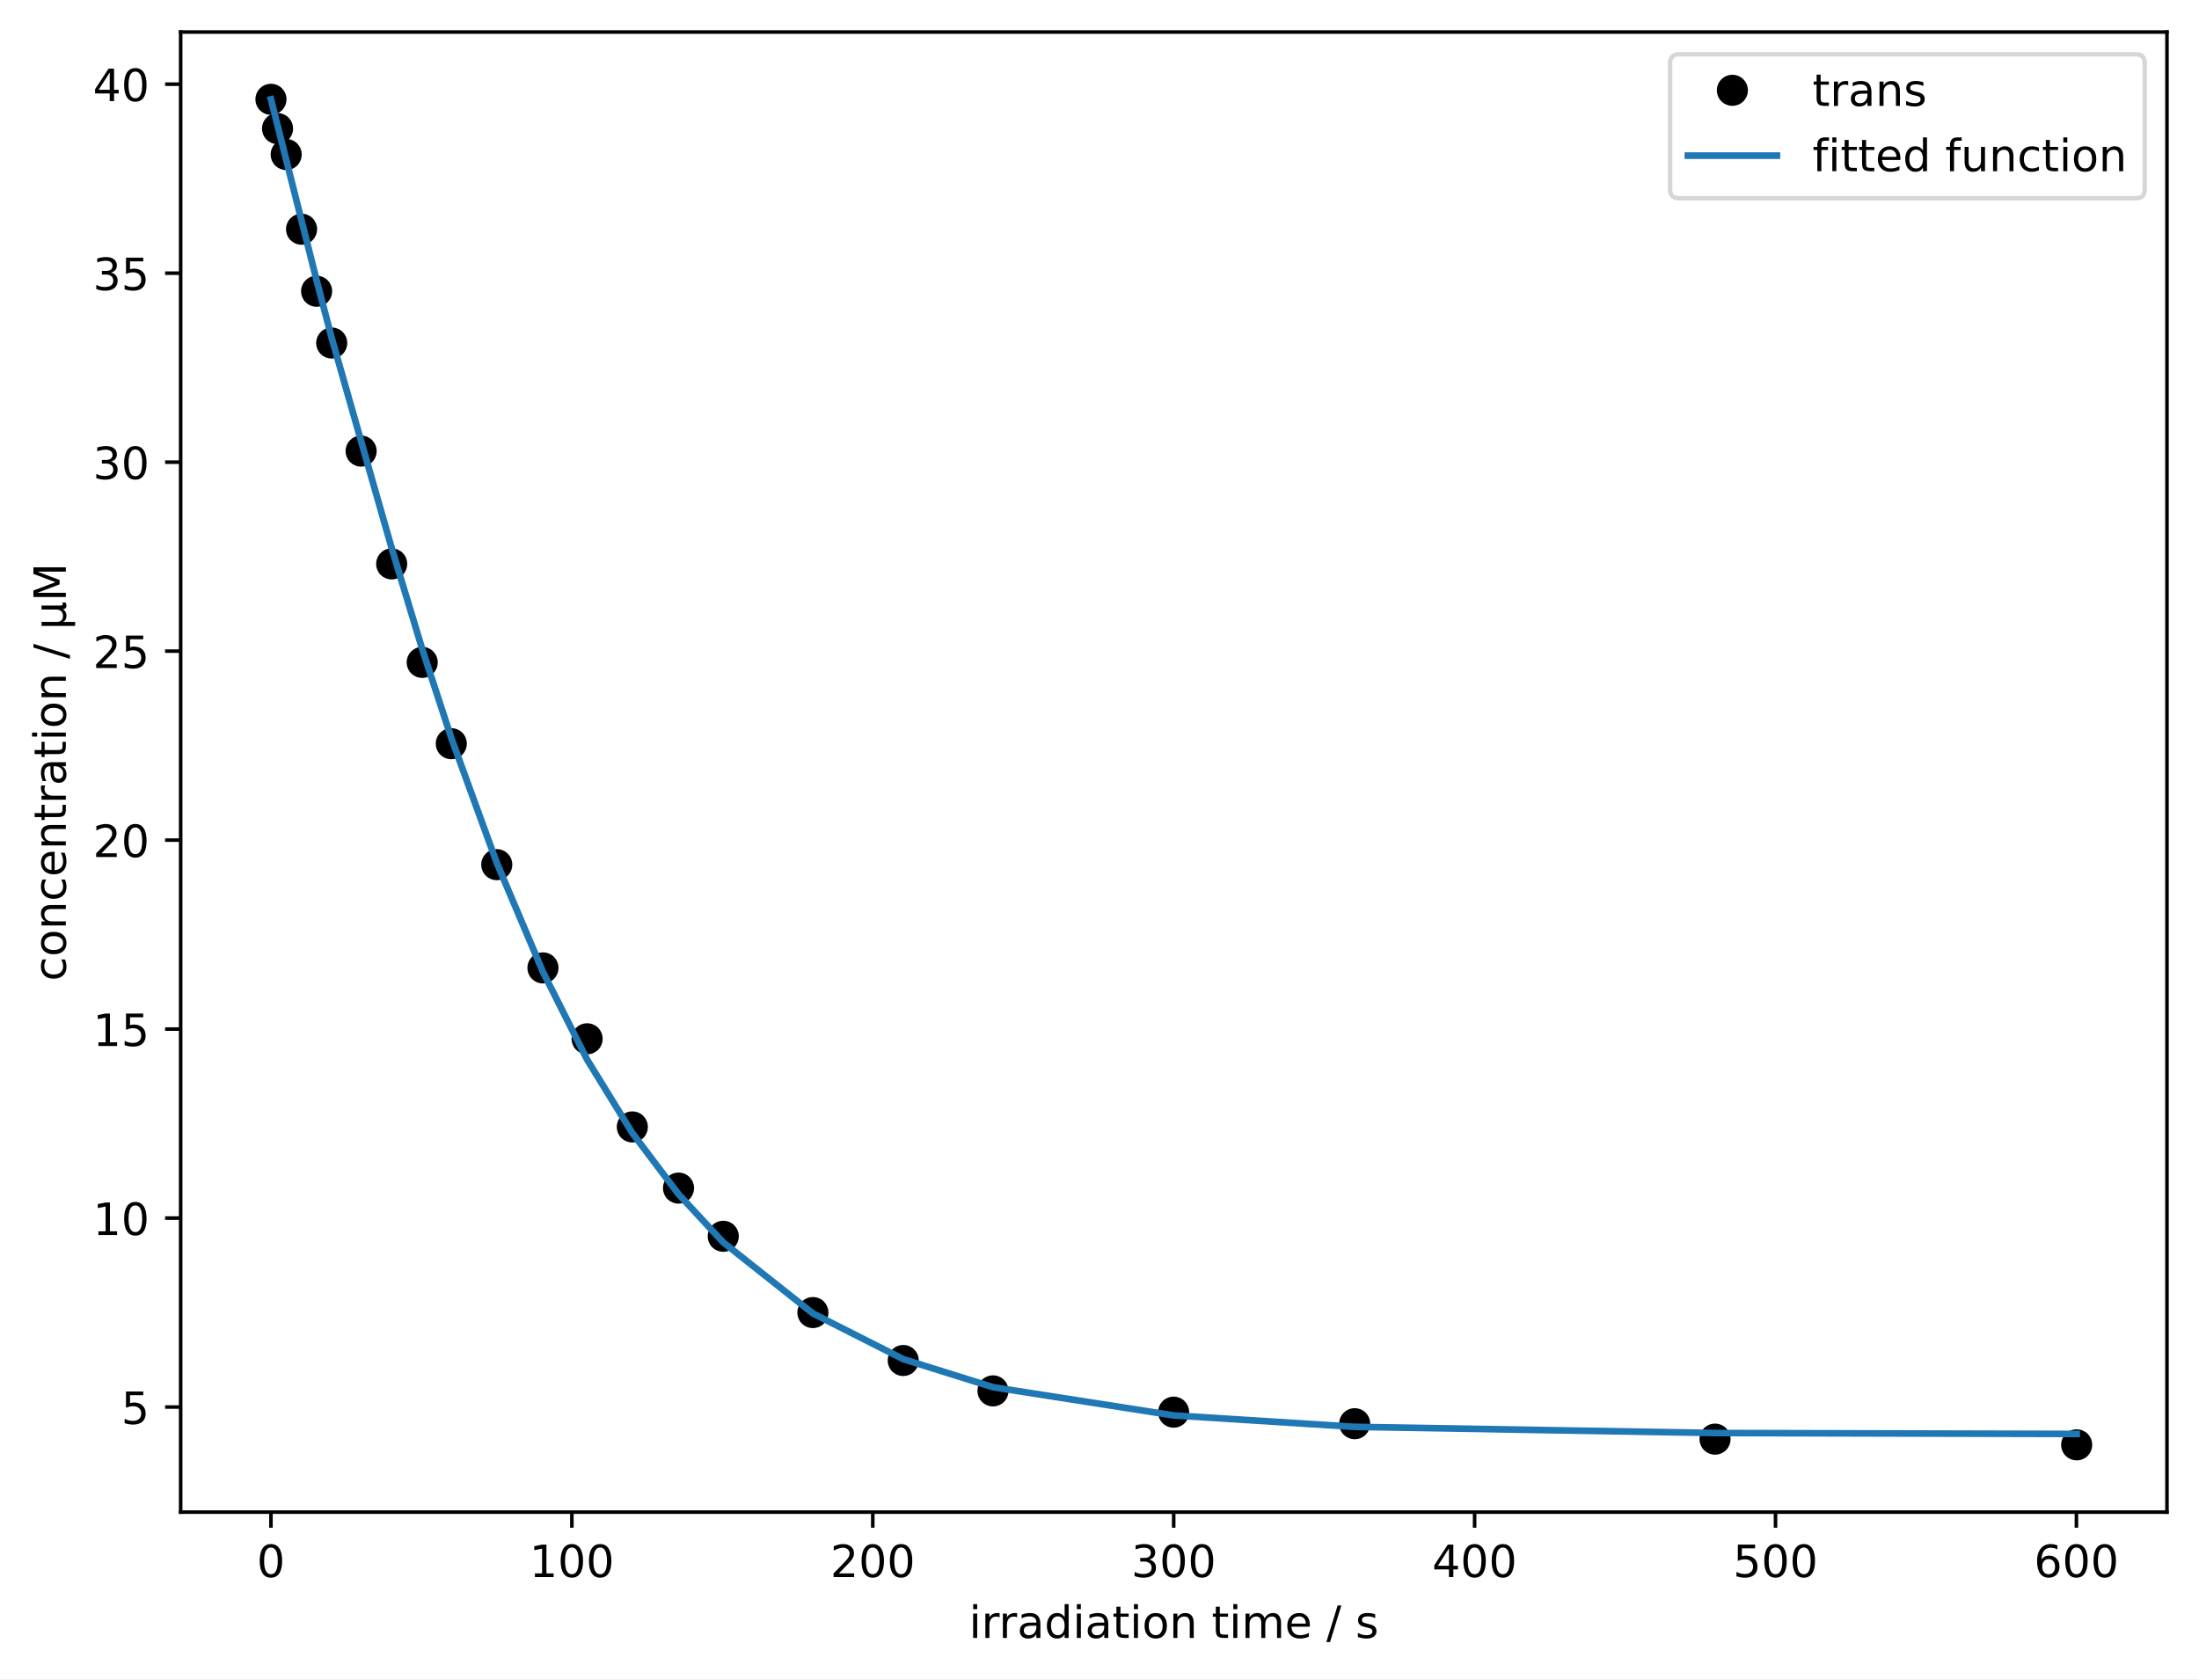
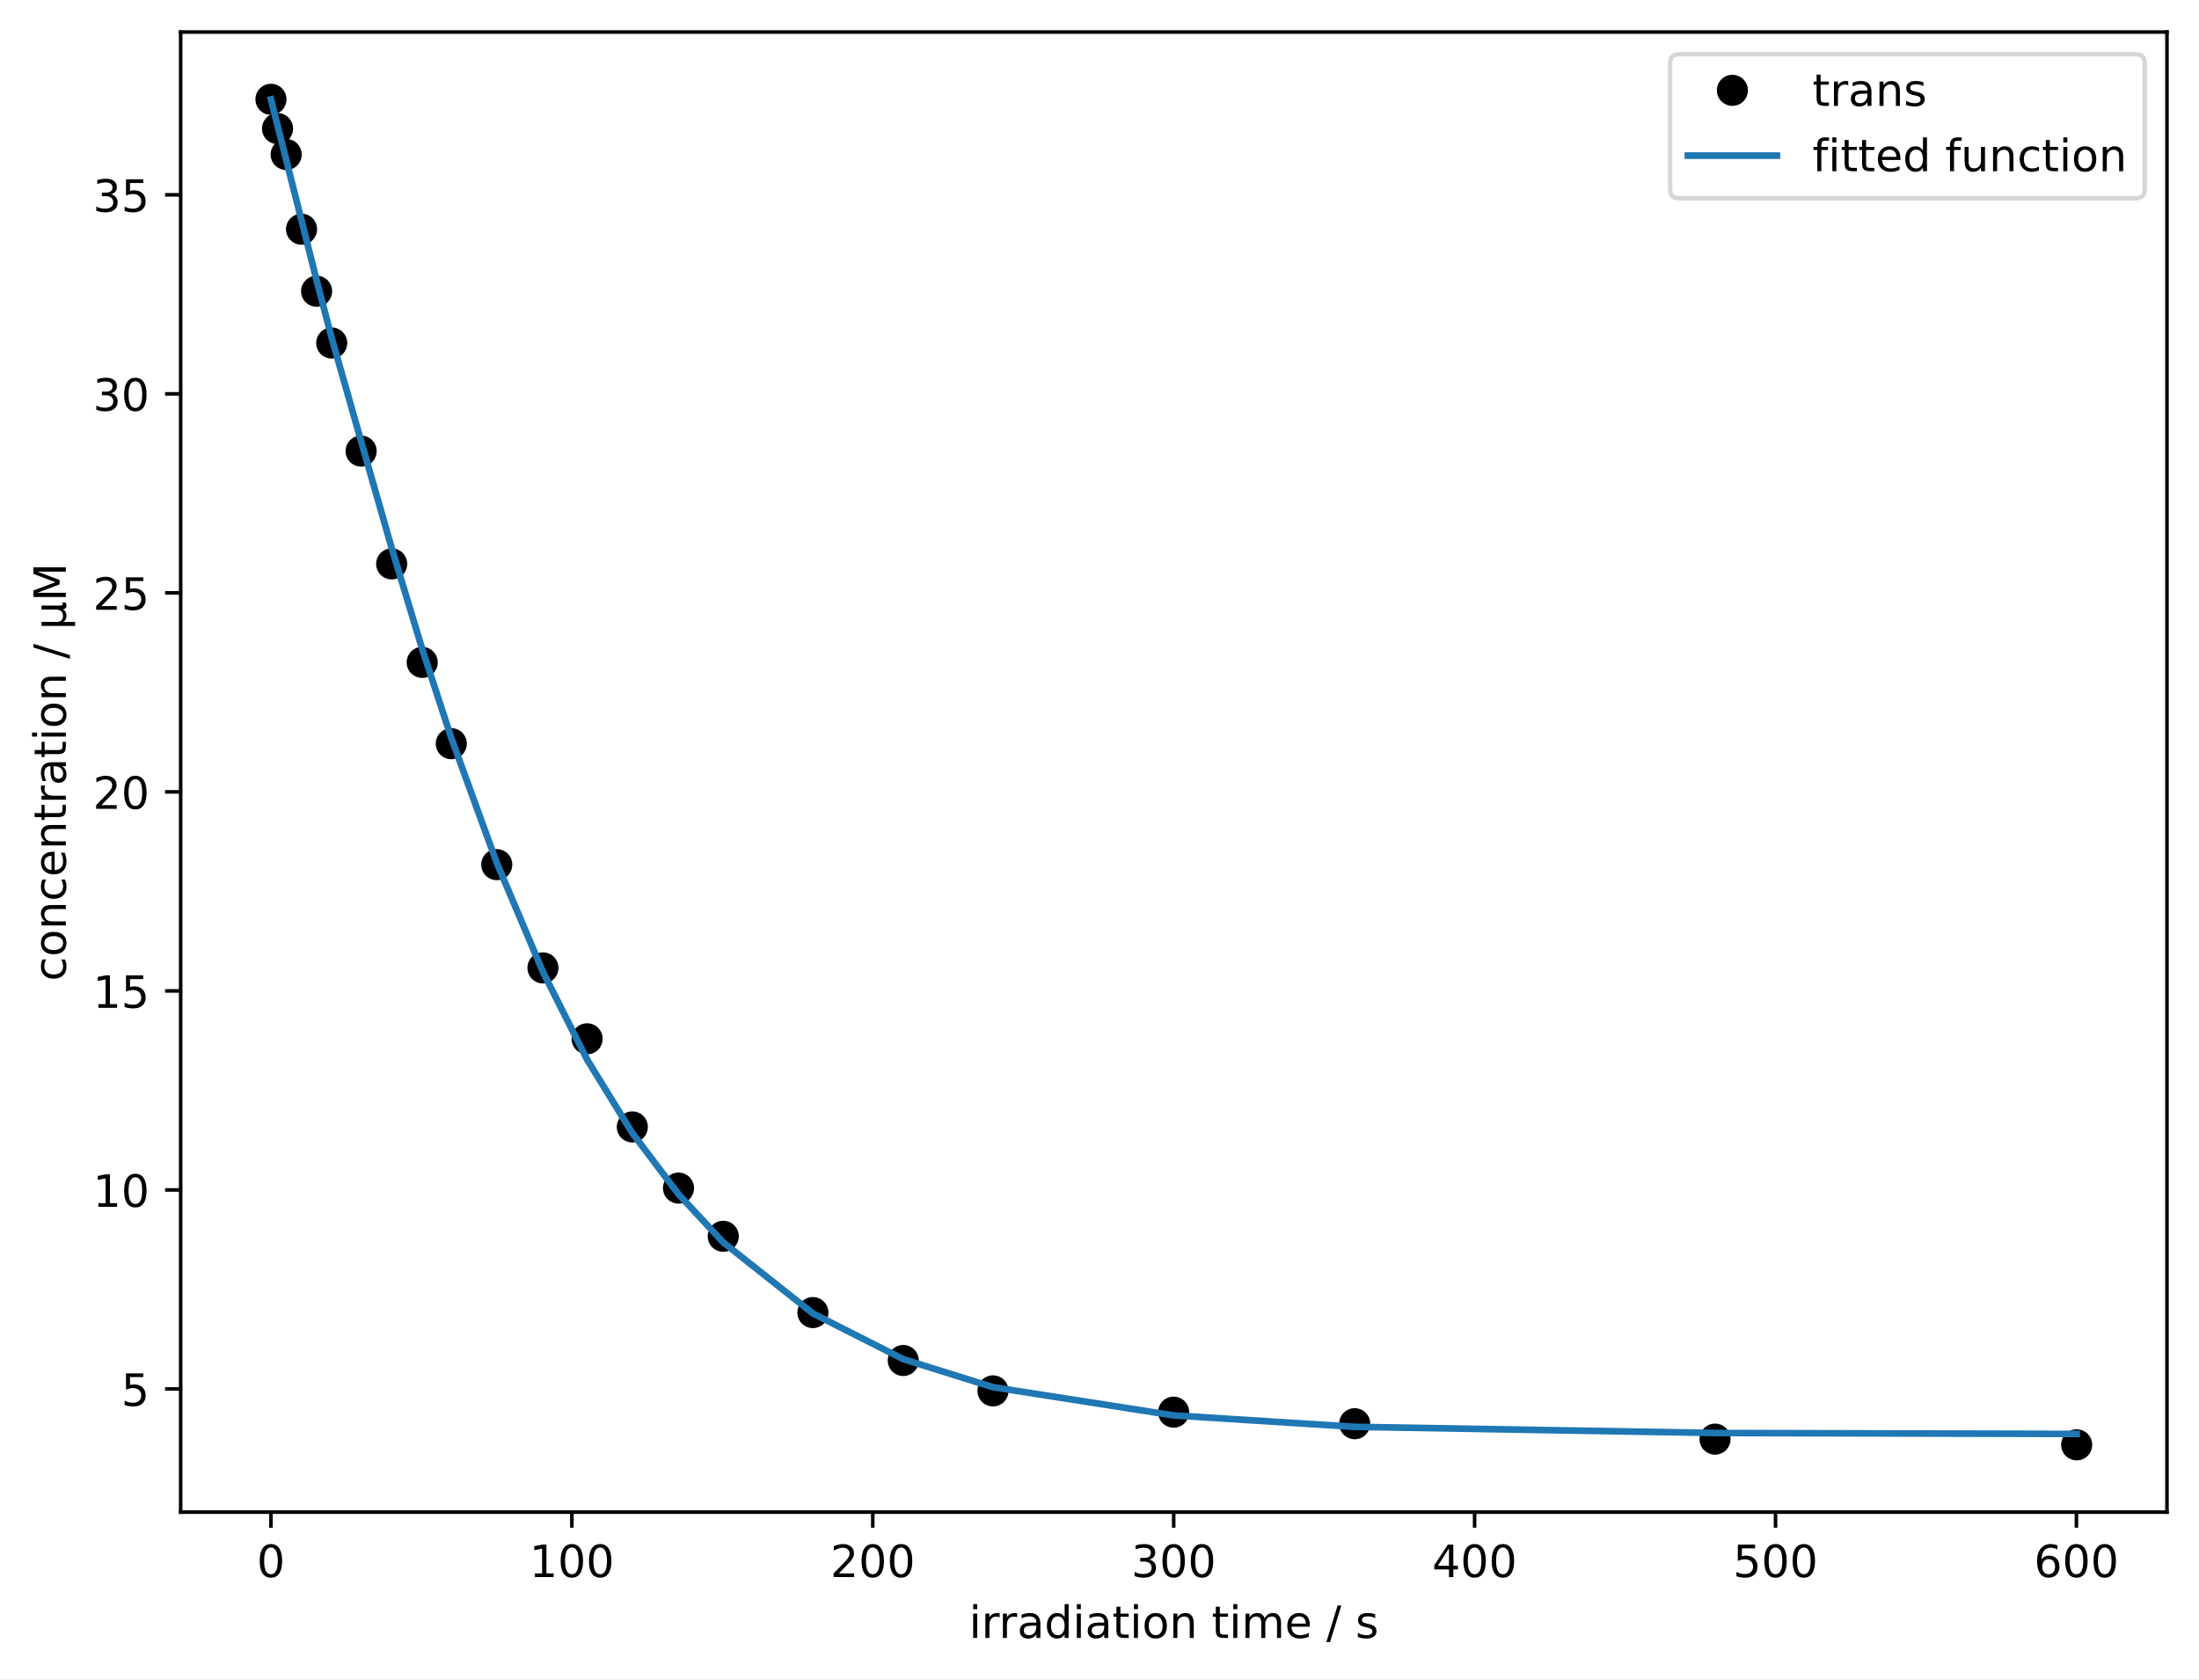
<svg xmlns="http://www.w3.org/2000/svg" xmlns:xlink="http://www.w3.org/1999/xlink" width="494.203pt" height="377.396pt" viewBox="0 0 494.203 377.396" version="1.1">
  <defs>
    <style type="text/css">*{stroke-linejoin: round; stroke-linecap: butt}</style>
  </defs>
  <g id="figure_1">
    <g id="patch_1">
      <path d="M 0 377.396  L 494.203 377.396  L 494.203 0  L 0 0  z " style="fill: #ffffff" />
    </g>
    <g id="axes_1">
      <g id="patch_2">
        <path d="M 40.603 339.84  L 487.003 339.84  L 487.003 7.2  L 40.603 7.2  z " style="fill: #ffffff" />
      </g>
      <g id="matplotlib.axis_1">
        <g id="xtick_1">
          <g id="line2d_1">
            <defs>
-               <path id="m3bbe496e98" d="M 0 0  L 0 3.5  " style="stroke: #000000; stroke-width: 0.8" />
-             </defs>
-             <g>
-               <use xlink:href="#m3bbe496e98" x="60.894" y="339.84" style="stroke: #000000; stroke-width: 0.8" />
+               <path id="ma008987dcc" d="M 0 0  L 0 3.5  " style="stroke: #000000; stroke-width: 0.8" />
+             </defs>
+             <g>
+               <use xlink:href="#ma008987dcc" x="60.894" y="339.84" style="stroke: #000000; stroke-width: 0.8" />
            </g>
          </g>
          <g id="text_1">
            <g transform="translate(57.71278 354.4384) scale(0.1 -0.1)">
              <defs>
                <path id="DejaVuSans-30" d="M 2034 4250  Q 1547 4250 1301 3770  Q 1056 3291 1056 2328  Q 1056 1369 1301 889  Q 1547 409 2034 409  Q 2525 409 2770 889  Q 3016 1369 3016 2328  Q 3016 3291 2770 3770  Q 2525 4250 2034 4250  z M 2034 4750  Q 2819 4750 3233 4129  Q 3647 3509 3647 2328  Q 3647 1150 3233 529  Q 2819 -91 2034 -91  Q 1250 -91 836 529  Q 422 1150 422 2328  Q 422 3509 836 4129  Q 1250 4750 2034 4750  z " transform="scale(0.015625)" />
              </defs>
              <use xlink:href="#DejaVuSans-30" />
            </g>
          </g>
        </g>
        <g id="xtick_2">
          <g id="line2d_2">
            <g>
-               <use xlink:href="#m3bbe496e98" x="128.521" y="339.84" style="stroke: #000000; stroke-width: 0.8" />
+               <use xlink:href="#ma008987dcc" x="128.521" y="339.84" style="stroke: #000000; stroke-width: 0.8" />
            </g>
          </g>
          <g id="text_2">
            <g transform="translate(118.9774 354.4384) scale(0.1 -0.1)">
              <defs>
                <path id="DejaVuSans-31" d="M 794 531  L 1825 531  L 1825 4091  L 703 3866  L 703 4441  L 1819 4666  L 2450 4666  L 2450 531  L 3481 531  L 3481 0  L 794 0  L 794 531  z " transform="scale(0.015625)" />
              </defs>
              <use xlink:href="#DejaVuSans-31" />
              <use xlink:href="#DejaVuSans-30" transform="translate(63.62305 0)" />
              <use xlink:href="#DejaVuSans-30" transform="translate(127.2461 0)" />
            </g>
          </g>
        </g>
        <g id="xtick_3">
          <g id="line2d_3">
            <g>
-               <use xlink:href="#m3bbe496e98" x="196.148" y="339.84" style="stroke: #000000; stroke-width: 0.8" />
+               <use xlink:href="#ma008987dcc" x="196.148" y="339.84" style="stroke: #000000; stroke-width: 0.8" />
            </g>
          </g>
          <g id="text_3">
            <g transform="translate(186.6045 354.4384) scale(0.1 -0.1)">
              <defs>
                <path id="DejaVuSans-32" d="M 1228 531  L 3431 531  L 3431 0  L 469 0  L 469 531  Q 828 903 1448 1529  Q 2069 2156 2228 2338  Q 2531 2678 2651 2914  Q 2772 3150 2772 3378  Q 2772 3750 2511 3984  Q 2250 4219 1831 4219  Q 1534 4219 1204 4116  Q 875 4013 500 3803  L 500 4441  Q 881 4594 1212 4672  Q 1544 4750 1819 4750  Q 2544 4750 2975 4387  Q 3406 4025 3406 3419  Q 3406 3131 3298 2873  Q 3191 2616 2906 2266  Q 2828 2175 2409 1742  Q 1991 1309 1228 531  z " transform="scale(0.015625)" />
              </defs>
              <use xlink:href="#DejaVuSans-32" />
              <use xlink:href="#DejaVuSans-30" transform="translate(63.62305 0)" />
              <use xlink:href="#DejaVuSans-30" transform="translate(127.2461 0)" />
            </g>
          </g>
        </g>
        <g id="xtick_4">
          <g id="line2d_4">
            <g>
-               <use xlink:href="#m3bbe496e98" x="263.775" y="339.84" style="stroke: #000000; stroke-width: 0.8" />
+               <use xlink:href="#ma008987dcc" x="263.775" y="339.84" style="stroke: #000000; stroke-width: 0.8" />
            </g>
          </g>
          <g id="text_4">
            <g transform="translate(254.2316 354.4384) scale(0.1 -0.1)">
              <defs>
                <path id="DejaVuSans-33" d="M 2597 2516  Q 3050 2419 3304 2112  Q 3559 1806 3559 1356  Q 3559 666 3084 287  Q 2609 -91 1734 -91  Q 1441 -91 1130 -33  Q 819 25 488 141  L 488 750  Q 750 597 1062 519  Q 1375 441 1716 441  Q 2309 441 2620 675  Q 2931 909 2931 1356  Q 2931 1769 2642 2001  Q 2353 2234 1838 2234  L 1294 2234  L 1294 2753  L 1863 2753  Q 2328 2753 2575 2939  Q 2822 3125 2822 3475  Q 2822 3834 2567 4026  Q 2313 4219 1838 4219  Q 1578 4219 1281 4162  Q 984 4106 628 3988  L 628 4550  Q 988 4650 1302 4700  Q 1616 4750 1894 4750  Q 2613 4750 3031 4423  Q 3450 4097 3450 3541  Q 3450 3153 3228 2886  Q 3006 2619 2597 2516  z " transform="scale(0.015625)" />
              </defs>
              <use xlink:href="#DejaVuSans-33" />
              <use xlink:href="#DejaVuSans-30" transform="translate(63.62305 0)" />
              <use xlink:href="#DejaVuSans-30" transform="translate(127.2461 0)" />
            </g>
          </g>
        </g>
        <g id="xtick_5">
          <g id="line2d_5">
            <g>
-               <use xlink:href="#m3bbe496e98" x="331.403" y="339.84" style="stroke: #000000; stroke-width: 0.8" />
+               <use xlink:href="#ma008987dcc" x="331.403" y="339.84" style="stroke: #000000; stroke-width: 0.8" />
            </g>
          </g>
          <g id="text_5">
            <g transform="translate(321.8588 354.4384) scale(0.1 -0.1)">
              <defs>
                <path id="DejaVuSans-34" d="M 2419 4116  L 825 1625  L 2419 1625  L 2419 4116  z M 2253 4666  L 3047 4666  L 3047 1625  L 3713 1625  L 3713 1100  L 3047 1100  L 3047 0  L 2419 0  L 2419 1100  L 313 1100  L 313 1709  L 2253 4666  z " transform="scale(0.015625)" />
              </defs>
              <use xlink:href="#DejaVuSans-34" />
              <use xlink:href="#DejaVuSans-30" transform="translate(63.62305 0)" />
              <use xlink:href="#DejaVuSans-30" transform="translate(127.2461 0)" />
            </g>
          </g>
        </g>
        <g id="xtick_6">
          <g id="line2d_6">
            <g>
-               <use xlink:href="#m3bbe496e98" x="399.03" y="339.84" style="stroke: #000000; stroke-width: 0.8" />
+               <use xlink:href="#ma008987dcc" x="399.03" y="339.84" style="stroke: #000000; stroke-width: 0.8" />
            </g>
          </g>
          <g id="text_6">
            <g transform="translate(389.4859 354.4384) scale(0.1 -0.1)">
              <defs>
                <path id="DejaVuSans-35" d="M 691 4666  L 3169 4666  L 3169 4134  L 1269 4134  L 1269 2991  Q 1406 3038 1543 3061  Q 1681 3084 1819 3084  Q 2600 3084 3056 2656  Q 3513 2228 3513 1497  Q 3513 744 3044 326  Q 2575 -91 1722 -91  Q 1428 -91 1123 -41  Q 819 9 494 109  L 494 744  Q 775 591 1075 516  Q 1375 441 1709 441  Q 2250 441 2565 725  Q 2881 1009 2881 1497  Q 2881 1984 2565 2268  Q 2250 2553 1709 2553  Q 1456 2553 1204 2497  Q 953 2441 691 2322  L 691 4666  z " transform="scale(0.015625)" />
              </defs>
              <use xlink:href="#DejaVuSans-35" />
              <use xlink:href="#DejaVuSans-30" transform="translate(63.62305 0)" />
              <use xlink:href="#DejaVuSans-30" transform="translate(127.2461 0)" />
            </g>
          </g>
        </g>
        <g id="xtick_7">
          <g id="line2d_7">
            <g>
-               <use xlink:href="#m3bbe496e98" x="466.657" y="339.84" style="stroke: #000000; stroke-width: 0.8" />
+               <use xlink:href="#ma008987dcc" x="466.657" y="339.84" style="stroke: #000000; stroke-width: 0.8" />
            </g>
          </g>
          <g id="text_7">
            <g transform="translate(457.113 354.4384) scale(0.1 -0.1)">
              <defs>
                <path id="DejaVuSans-36" d="M 2113 2584  Q 1688 2584 1439 2293  Q 1191 2003 1191 1497  Q 1191 994 1439 701  Q 1688 409 2113 409  Q 2538 409 2786 701  Q 3034 994 3034 1497  Q 3034 2003 2786 2293  Q 2538 2584 2113 2584  z M 3366 4563  L 3366 3988  Q 3128 4100 2886 4159  Q 2644 4219 2406 4219  Q 1781 4219 1451 3797  Q 1122 3375 1075 2522  Q 1259 2794 1537 2939  Q 1816 3084 2150 3084  Q 2853 3084 3261 2657  Q 3669 2231 3669 1497  Q 3669 778 3244 343  Q 2819 -91 2113 -91  Q 1303 -91 875 529  Q 447 1150 447 2328  Q 447 3434 972 4092  Q 1497 4750 2381 4750  Q 2619 4750 2861 4703  Q 3103 4656 3366 4563  z " transform="scale(0.015625)" />
              </defs>
              <use xlink:href="#DejaVuSans-36" />
              <use xlink:href="#DejaVuSans-30" transform="translate(63.62305 0)" />
              <use xlink:href="#DejaVuSans-30" transform="translate(127.2461 0)" />
            </g>
          </g>
        </g>
        <g id="text_8">
          <g transform="translate(217.7695 368.1166) scale(0.1 -0.1)">
            <defs>
              <path id="DejaVuSans-69" d="M 603 3500  L 1178 3500  L 1178 0  L 603 0  L 603 3500  z M 603 4863  L 1178 4863  L 1178 4134  L 603 4134  L 603 4863  z " transform="scale(0.015625)" />
              <path id="DejaVuSans-72" d="M 2631 2963  Q 2534 3019 2420 3045  Q 2306 3072 2169 3072  Q 1681 3072 1420 2755  Q 1159 2438 1159 1844  L 1159 0  L 581 0  L 581 3500  L 1159 3500  L 1159 2956  Q 1341 3275 1631 3429  Q 1922 3584 2338 3584  Q 2397 3584 2469 3576  Q 2541 3569 2628 3553  L 2631 2963  z " transform="scale(0.015625)" />
              <path id="DejaVuSans-61" d="M 2194 1759  Q 1497 1759 1228 1600  Q 959 1441 959 1056  Q 959 750 1161 570  Q 1363 391 1709 391  Q 2188 391 2477 730  Q 2766 1069 2766 1631  L 2766 1759  L 2194 1759  z M 3341 1997  L 3341 0  L 2766 0  L 2766 531  Q 2569 213 2275 61  Q 1981 -91 1556 -91  Q 1019 -91 701 211  Q 384 513 384 1019  Q 384 1609 779 1909  Q 1175 2209 1959 2209  L 2766 2209  L 2766 2266  Q 2766 2663 2505 2880  Q 2244 3097 1772 3097  Q 1472 3097 1187 3025  Q 903 2953 641 2809  L 641 3341  Q 956 3463 1253 3523  Q 1550 3584 1831 3584  Q 2591 3584 2966 3190  Q 3341 2797 3341 1997  z " transform="scale(0.015625)" />
              <path id="DejaVuSans-64" d="M 2906 2969  L 2906 4863  L 3481 4863  L 3481 0  L 2906 0  L 2906 525  Q 2725 213 2448 61  Q 2172 -91 1784 -91  Q 1150 -91 751 415  Q 353 922 353 1747  Q 353 2572 751 3078  Q 1150 3584 1784 3584  Q 2172 3584 2448 3432  Q 2725 3281 2906 2969  z M 947 1747  Q 947 1113 1208 752  Q 1469 391 1925 391  Q 2381 391 2643 752  Q 2906 1113 2906 1747  Q 2906 2381 2643 2742  Q 2381 3103 1925 3103  Q 1469 3103 1208 2742  Q 947 2381 947 1747  z " transform="scale(0.015625)" />
              <path id="DejaVuSans-74" d="M 1172 4494  L 1172 3500  L 2356 3500  L 2356 3053  L 1172 3053  L 1172 1153  Q 1172 725 1289 603  Q 1406 481 1766 481  L 2356 481  L 2356 0  L 1766 0  Q 1100 0 847 248  Q 594 497 594 1153  L 594 3053  L 172 3053  L 172 3500  L 594 3500  L 594 4494  L 1172 4494  z " transform="scale(0.015625)" />
              <path id="DejaVuSans-6f" d="M 1959 3097  Q 1497 3097 1228 2736  Q 959 2375 959 1747  Q 959 1119 1226 758  Q 1494 397 1959 397  Q 2419 397 2687 759  Q 2956 1122 2956 1747  Q 2956 2369 2687 2733  Q 2419 3097 1959 3097  z M 1959 3584  Q 2709 3584 3137 3096  Q 3566 2609 3566 1747  Q 3566 888 3137 398  Q 2709 -91 1959 -91  Q 1206 -91 779 398  Q 353 888 353 1747  Q 353 2609 779 3096  Q 1206 3584 1959 3584  z " transform="scale(0.015625)" />
              <path id="DejaVuSans-6e" d="M 3513 2113  L 3513 0  L 2938 0  L 2938 2094  Q 2938 2591 2744 2837  Q 2550 3084 2163 3084  Q 1697 3084 1428 2787  Q 1159 2491 1159 1978  L 1159 0  L 581 0  L 581 3500  L 1159 3500  L 1159 2956  Q 1366 3272 1645 3428  Q 1925 3584 2291 3584  Q 2894 3584 3203 3211  Q 3513 2838 3513 2113  z " transform="scale(0.015625)" />
              <path id="DejaVuSans-20" transform="scale(0.015625)" />
              <path id="DejaVuSans-6d" d="M 3328 2828  Q 3544 3216 3844 3400  Q 4144 3584 4550 3584  Q 5097 3584 5394 3201  Q 5691 2819 5691 2113  L 5691 0  L 5113 0  L 5113 2094  Q 5113 2597 4934 2840  Q 4756 3084 4391 3084  Q 3944 3084 3684 2787  Q 3425 2491 3425 1978  L 3425 0  L 2847 0  L 2847 2094  Q 2847 2600 2669 2842  Q 2491 3084 2119 3084  Q 1678 3084 1418 2786  Q 1159 2488 1159 1978  L 1159 0  L 581 0  L 581 3500  L 1159 3500  L 1159 2956  Q 1356 3278 1631 3431  Q 1906 3584 2284 3584  Q 2666 3584 2933 3390  Q 3200 3197 3328 2828  z " transform="scale(0.015625)" />
              <path id="DejaVuSans-65" d="M 3597 1894  L 3597 1613  L 953 1613  Q 991 1019 1311 708  Q 1631 397 2203 397  Q 2534 397 2845 478  Q 3156 559 3463 722  L 3463 178  Q 3153 47 2828 -22  Q 2503 -91 2169 -91  Q 1331 -91 842 396  Q 353 884 353 1716  Q 353 2575 817 3079  Q 1281 3584 2069 3584  Q 2775 3584 3186 3129  Q 3597 2675 3597 1894  z M 3022 2063  Q 3016 2534 2758 2815  Q 2500 3097 2075 3097  Q 1594 3097 1305 2825  Q 1016 2553 972 2059  L 3022 2063  z " transform="scale(0.015625)" />
              <path id="DejaVuSans-2f" d="M 1625 4666  L 2156 4666  L 531 -594  L 0 -594  L 1625 4666  z " transform="scale(0.015625)" />
              <path id="DejaVuSans-73" d="M 2834 3397  L 2834 2853  Q 2591 2978 2328 3040  Q 2066 3103 1784 3103  Q 1356 3103 1142 2972  Q 928 2841 928 2578  Q 928 2378 1081 2264  Q 1234 2150 1697 2047  L 1894 2003  Q 2506 1872 2764 1633  Q 3022 1394 3022 966  Q 3022 478 2636 193  Q 2250 -91 1575 -91  Q 1294 -91 989 -36  Q 684 19 347 128  L 347 722  Q 666 556 975 473  Q 1284 391 1588 391  Q 1994 391 2212 530  Q 2431 669 2431 922  Q 2431 1156 2273 1281  Q 2116 1406 1581 1522  L 1381 1569  Q 847 1681 609 1914  Q 372 2147 372 2553  Q 372 3047 722 3315  Q 1072 3584 1716 3584  Q 2034 3584 2315 3537  Q 2597 3491 2834 3397  z " transform="scale(0.015625)" />
            </defs>
            <use xlink:href="#DejaVuSans-69" />
            <use xlink:href="#DejaVuSans-72" transform="translate(27.7832 0)" />
            <use xlink:href="#DejaVuSans-72" transform="translate(67.14648 0)" />
            <use xlink:href="#DejaVuSans-61" transform="translate(108.2598 0)" />
            <use xlink:href="#DejaVuSans-64" transform="translate(169.5391 0)" />
            <use xlink:href="#DejaVuSans-69" transform="translate(233.0156 0)" />
            <use xlink:href="#DejaVuSans-61" transform="translate(260.7988 0)" />
            <use xlink:href="#DejaVuSans-74" transform="translate(322.0781 0)" />
            <use xlink:href="#DejaVuSans-69" transform="translate(361.2871 0)" />
            <use xlink:href="#DejaVuSans-6f" transform="translate(389.0703 0)" />
            <use xlink:href="#DejaVuSans-6e" transform="translate(450.252 0)" />
            <use xlink:href="#DejaVuSans-20" transform="translate(513.6309 0)" />
            <use xlink:href="#DejaVuSans-74" transform="translate(545.418 0)" />
            <use xlink:href="#DejaVuSans-69" transform="translate(584.627 0)" />
            <use xlink:href="#DejaVuSans-6d" transform="translate(612.4102 0)" />
            <use xlink:href="#DejaVuSans-65" transform="translate(709.8223 0)" />
            <use xlink:href="#DejaVuSans-20" transform="translate(771.3457 0)" />
            <use xlink:href="#DejaVuSans-2f" transform="translate(803.1328 0)" />
            <use xlink:href="#DejaVuSans-20" transform="translate(836.8242 0)" />
            <use xlink:href="#DejaVuSans-73" transform="translate(868.6113 0)" />
          </g>
        </g>
      </g>
      <g id="matplotlib.axis_2">
        <g id="ytick_1">
          <g id="line2d_8">
            <defs>
-               <path id="mc434e7d4eb" d="M 0 0  L -3.5 0  " style="stroke: #000000; stroke-width: 0.8" />
-             </defs>
-             <g>
-               <use xlink:href="#mc434e7d4eb" x="40.603" y="316.226" style="stroke: #000000; stroke-width: 0.8" />
+               <path id="m4ebdf1157f" d="M 0 0  L -3.5 0  " style="stroke: #000000; stroke-width: 0.8" />
+             </defs>
+             <g>
+               <use xlink:href="#m4ebdf1157f" x="40.603" y="312.154" style="stroke: #000000; stroke-width: 0.8" />
            </g>
          </g>
          <g id="text_9">
-             <g transform="translate(27.24063 320.0248) scale(0.1 -0.1)">
+             <g transform="translate(27.24063 315.9532) scale(0.1 -0.1)">
              <use xlink:href="#DejaVuSans-35" />
            </g>
          </g>
        </g>
        <g id="ytick_2">
          <g id="line2d_9">
            <g>
-               <use xlink:href="#mc434e7d4eb" x="40.603" y="273.754" style="stroke: #000000; stroke-width: 0.8" />
+               <use xlink:href="#m4ebdf1157f" x="40.603" y="267.427" style="stroke: #000000; stroke-width: 0.8" />
            </g>
          </g>
          <g id="text_10">
-             <g transform="translate(20.87813 277.5529) scale(0.1 -0.1)">
+             <g transform="translate(20.87813 271.2257) scale(0.1 -0.1)">
              <use xlink:href="#DejaVuSans-31" />
              <use xlink:href="#DejaVuSans-30" transform="translate(63.62305 0)" />
            </g>
          </g>
        </g>
        <g id="ytick_3">
          <g id="line2d_10">
            <g>
-               <use xlink:href="#mc434e7d4eb" x="40.603" y="231.282" style="stroke: #000000; stroke-width: 0.8" />
+               <use xlink:href="#m4ebdf1157f" x="40.603" y="222.699" style="stroke: #000000; stroke-width: 0.8" />
            </g>
          </g>
          <g id="text_11">
-             <g transform="translate(20.87813 235.081) scale(0.1 -0.1)">
+             <g transform="translate(20.87813 226.4983) scale(0.1 -0.1)">
              <use xlink:href="#DejaVuSans-31" />
              <use xlink:href="#DejaVuSans-35" transform="translate(63.62305 0)" />
            </g>
          </g>
        </g>
        <g id="ytick_4">
          <g id="line2d_11">
            <g>
-               <use xlink:href="#mc434e7d4eb" x="40.603" y="188.81" style="stroke: #000000; stroke-width: 0.8" />
+               <use xlink:href="#m4ebdf1157f" x="40.603" y="177.972" style="stroke: #000000; stroke-width: 0.8" />
            </g>
          </g>
          <g id="text_12">
-             <g transform="translate(20.87813 192.6091) scale(0.1 -0.1)">
+             <g transform="translate(20.87813 181.7708) scale(0.1 -0.1)">
              <use xlink:href="#DejaVuSans-32" />
              <use xlink:href="#DejaVuSans-30" transform="translate(63.62305 0)" />
            </g>
          </g>
        </g>
        <g id="ytick_5">
          <g id="line2d_12">
            <g>
-               <use xlink:href="#mc434e7d4eb" x="40.603" y="146.338" style="stroke: #000000; stroke-width: 0.8" />
+               <use xlink:href="#m4ebdf1157f" x="40.603" y="133.244" style="stroke: #000000; stroke-width: 0.8" />
            </g>
          </g>
          <g id="text_13">
-             <g transform="translate(20.87813 150.1372) scale(0.1 -0.1)">
+             <g transform="translate(20.87813 137.0433) scale(0.1 -0.1)">
              <use xlink:href="#DejaVuSans-32" />
              <use xlink:href="#DejaVuSans-35" transform="translate(63.62305 0)" />
            </g>
          </g>
        </g>
        <g id="ytick_6">
          <g id="line2d_13">
            <g>
-               <use xlink:href="#mc434e7d4eb" x="40.603" y="103.866" style="stroke: #000000; stroke-width: 0.8" />
+               <use xlink:href="#m4ebdf1157f" x="40.603" y="88.517" style="stroke: #000000; stroke-width: 0.8" />
            </g>
          </g>
          <g id="text_14">
-             <g transform="translate(20.87813 107.6653) scale(0.1 -0.1)">
+             <g transform="translate(20.87813 92.31587) scale(0.1 -0.1)">
              <use xlink:href="#DejaVuSans-33" />
              <use xlink:href="#DejaVuSans-30" transform="translate(63.62305 0)" />
            </g>
          </g>
        </g>
        <g id="ytick_7">
          <g id="line2d_14">
            <g>
-               <use xlink:href="#mc434e7d4eb" x="40.603" y="61.394" style="stroke: #000000; stroke-width: 0.8" />
+               <use xlink:href="#m4ebdf1157f" x="40.603" y="43.789" style="stroke: #000000; stroke-width: 0.8" />
            </g>
          </g>
          <g id="text_15">
-             <g transform="translate(20.87813 65.19338) scale(0.1 -0.1)">
+             <g transform="translate(20.87813 47.5884) scale(0.1 -0.1)">
              <use xlink:href="#DejaVuSans-33" />
              <use xlink:href="#DejaVuSans-35" transform="translate(63.62305 0)" />
            </g>
          </g>
        </g>
-         <g id="ytick_8">
-           <g id="line2d_15">
-             <g>
-               <use xlink:href="#mc434e7d4eb" x="40.603" y="18.922" style="stroke: #000000; stroke-width: 0.8" />
-             </g>
-           </g>
-           <g id="text_16">
-             <g transform="translate(20.87813 22.72147) scale(0.1 -0.1)">
-               <use xlink:href="#DejaVuSans-34" />
-               <use xlink:href="#DejaVuSans-30" transform="translate(63.62305 0)" />
-             </g>
-           </g>
-         </g>
-         <g id="text_17">
+         <g id="text_16">
          <g transform="translate(14.79844 220.5067) rotate(-90) scale(0.1 -0.1)">
            <defs>
              <path id="DejaVuSans-63" d="M 3122 3366  L 3122 2828  Q 2878 2963 2633 3030  Q 2388 3097 2138 3097  Q 1578 3097 1268 2742  Q 959 2388 959 1747  Q 959 1106 1268 751  Q 1578 397 2138 397  Q 2388 397 2633 464  Q 2878 531 3122 666  L 3122 134  Q 2881 22 2623 -34  Q 2366 -91 2075 -91  Q 1284 -91 818 406  Q 353 903 353 1747  Q 353 2603 823 3093  Q 1294 3584 2113 3584  Q 2378 3584 2631 3529  Q 2884 3475 3122 3366  z " transform="scale(0.015625)" />
              <path id="DejaVuSans-b5" d="M 544 -1331  L 544 3500  L 1119 3500  L 1119 1325  Q 1119 872 1334 640  Q 1550 409 1972 409  Q 2434 409 2667 671  Q 2900 934 2900 1459  L 2900 3500  L 3475 3500  L 3475 806  Q 3475 619 3529 530  Q 3584 441 3700 441  Q 3728 441 3778 458  Q 3828 475 3916 513  L 3916 50  Q 3788 -22 3673 -56  Q 3559 -91 3450 -91  Q 3234 -91 3106 31  Q 2978 153 2931 403  Q 2775 156 2548 32  Q 2322 -91 2016 -91  Q 1697 -91 1473 31  Q 1250 153 1119 397  L 1119 -1331  L 544 -1331  z " transform="scale(0.015625)" />
              <path id="DejaVuSans-4d" d="M 628 4666  L 1569 4666  L 2759 1491  L 3956 4666  L 4897 4666  L 4897 0  L 4281 0  L 4281 4097  L 3078 897  L 2444 897  L 1241 4097  L 1241 0  L 628 0  L 628 4666  z " transform="scale(0.015625)" />
            </defs>
            <use xlink:href="#DejaVuSans-63" />
            <use xlink:href="#DejaVuSans-6f" transform="translate(54.98047 0)" />
            <use xlink:href="#DejaVuSans-6e" transform="translate(116.1621 0)" />
            <use xlink:href="#DejaVuSans-63" transform="translate(179.541 0)" />
            <use xlink:href="#DejaVuSans-65" transform="translate(234.5215 0)" />
            <use xlink:href="#DejaVuSans-6e" transform="translate(296.0449 0)" />
            <use xlink:href="#DejaVuSans-74" transform="translate(359.4238 0)" />
            <use xlink:href="#DejaVuSans-72" transform="translate(398.6328 0)" />
            <use xlink:href="#DejaVuSans-61" transform="translate(439.7461 0)" />
            <use xlink:href="#DejaVuSans-74" transform="translate(501.0254 0)" />
            <use xlink:href="#DejaVuSans-69" transform="translate(540.2344 0)" />
            <use xlink:href="#DejaVuSans-6f" transform="translate(568.0176 0)" />
            <use xlink:href="#DejaVuSans-6e" transform="translate(629.1992 0)" />
            <use xlink:href="#DejaVuSans-20" transform="translate(692.5781 0)" />
            <use xlink:href="#DejaVuSans-2f" transform="translate(724.3652 0)" />
            <use xlink:href="#DejaVuSans-20" transform="translate(758.0566 0)" />
            <use xlink:href="#DejaVuSans-b5" transform="translate(789.8438 0)" />
            <use xlink:href="#DejaVuSans-4d" transform="translate(853.4668 0)" />
          </g>
        </g>
      </g>
+       <g id="line2d_15">
+         <defs>
+           <path id="mafb1c288c4" d="M 0 3  C 0.796 3 1.559 2.684 2.121 2.121  C 2.684 1.559 3 0.796 3 0  C 3 -0.796 2.684 -1.559 2.121 -2.121  C 1.559 -2.684 0.796 -3 0 -3  C -0.796 -3 -1.559 -2.684 -2.121 -2.121  C -2.684 -1.559 -3 -0.796 -3 0  C -3 0.796 -2.684 1.559 -2.121 2.121  C -1.559 2.684 -0.796 3 0 3  z " style="stroke: #000000" />
+         </defs>
+         <g clip-path="url(#pe620771132)">
+           <use xlink:href="#mafb1c288c4" x="60.894" y="22.32" style="stroke: #000000" />
+           <use xlink:href="#mafb1c288c4" x="62.374" y="28.903" style="stroke: #000000" />
+           <use xlink:href="#mafb1c288c4" x="64.317" y="34.724" style="stroke: #000000" />
+           <use xlink:href="#mafb1c288c4" x="67.772" y="51.514" style="stroke: #000000" />
+           <use xlink:href="#mafb1c288c4" x="71.155" y="65.454" style="stroke: #000000" />
+           <use xlink:href="#mafb1c288c4" x="74.55" y="77.094" style="stroke: #000000" />
+           <use xlink:href="#mafb1c288c4" x="81.159" y="101.381" style="stroke: #000000" />
+           <use xlink:href="#mafb1c288c4" x="88.025" y="126.733" style="stroke: #000000" />
+           <use xlink:href="#mafb1c288c4" x="94.887" y="148.869" style="stroke: #000000" />
+           <use xlink:href="#mafb1c288c4" x="101.422" y="167.139" style="stroke: #000000" />
+           <use xlink:href="#mafb1c288c4" x="111.643" y="194.322" style="stroke: #000000" />
+           <use xlink:href="#mafb1c288c4" x="122.024" y="217.529" style="stroke: #000000" />
+           <use xlink:href="#mafb1c288c4" x="131.95" y="233.463" style="stroke: #000000" />
+           <use xlink:href="#mafb1c288c4" x="142.109" y="253.271" style="stroke: #000000" />
+           <use xlink:href="#mafb1c288c4" x="152.488" y="267.019" style="stroke: #000000" />
+           <use xlink:href="#mafb1c288c4" x="162.545" y="277.848" style="stroke: #000000" />
+           <use xlink:href="#mafb1c288c4" x="182.688" y="294.991" style="stroke: #000000" />
+           <use xlink:href="#mafb1c288c4" x="202.996" y="305.765" style="stroke: #000000" />
+           <use xlink:href="#mafb1c288c4" x="223.163" y="312.593" style="stroke: #000000" />
+           <use xlink:href="#mafb1c288c4" x="263.761" y="317.375" style="stroke: #000000" />
+           <use xlink:href="#mafb1c288c4" x="304.452" y="319.971" style="stroke: #000000" />
+           <use xlink:href="#mafb1c288c4" x="385.437" y="323.437" style="stroke: #000000" />
+           <use xlink:href="#mafb1c288c4" x="466.712" y="324.72" style="stroke: #000000" />
+         </g>
+       </g>
      <g id="line2d_16">
-         <defs>
-           <path id="m7caf082807" d="M 0 3  C 0.796 3 1.559 2.684 2.121 2.121  C 2.684 1.559 3 0.796 3 0  C 3 -0.796 2.684 -1.559 2.121 -2.121  C 1.559 -2.684 0.796 -3 0 -3  C -0.796 -3 -1.559 -2.684 -2.121 -2.121  C -2.684 -1.559 -3 -0.796 -3 0  C -3 0.796 -2.684 1.559 -2.121 2.121  C -1.559 2.684 -0.796 3 0 3  z " style="stroke: #000000" />
-         </defs>
-         <g clip-path="url(#p92b10c26c4)">
-           <use xlink:href="#m7caf082807" x="60.894" y="22.32" style="stroke: #000000" />
-           <use xlink:href="#m7caf082807" x="62.374" y="28.903" style="stroke: #000000" />
-           <use xlink:href="#m7caf082807" x="64.317" y="34.724" style="stroke: #000000" />
-           <use xlink:href="#m7caf082807" x="67.772" y="51.514" style="stroke: #000000" />
-           <use xlink:href="#m7caf082807" x="71.155" y="65.454" style="stroke: #000000" />
-           <use xlink:href="#m7caf082807" x="74.55" y="77.094" style="stroke: #000000" />
-           <use xlink:href="#m7caf082807" x="81.159" y="101.381" style="stroke: #000000" />
-           <use xlink:href="#m7caf082807" x="88.025" y="126.733" style="stroke: #000000" />
-           <use xlink:href="#m7caf082807" x="94.887" y="148.869" style="stroke: #000000" />
-           <use xlink:href="#m7caf082807" x="101.422" y="167.139" style="stroke: #000000" />
-           <use xlink:href="#m7caf082807" x="111.643" y="194.322" style="stroke: #000000" />
-           <use xlink:href="#m7caf082807" x="122.024" y="217.529" style="stroke: #000000" />
-           <use xlink:href="#m7caf082807" x="131.95" y="233.463" style="stroke: #000000" />
-           <use xlink:href="#m7caf082807" x="142.109" y="253.271" style="stroke: #000000" />
-           <use xlink:href="#m7caf082807" x="152.488" y="267.019" style="stroke: #000000" />
-           <use xlink:href="#m7caf082807" x="162.545" y="277.848" style="stroke: #000000" />
-           <use xlink:href="#m7caf082807" x="182.688" y="294.991" style="stroke: #000000" />
-           <use xlink:href="#m7caf082807" x="202.996" y="305.765" style="stroke: #000000" />
-           <use xlink:href="#m7caf082807" x="223.163" y="312.593" style="stroke: #000000" />
-           <use xlink:href="#m7caf082807" x="263.761" y="317.375" style="stroke: #000000" />
-           <use xlink:href="#m7caf082807" x="304.452" y="319.971" style="stroke: #000000" />
-           <use xlink:href="#m7caf082807" x="385.437" y="323.437" style="stroke: #000000" />
-           <use xlink:href="#m7caf082807" x="466.712" y="324.72" style="stroke: #000000" />
-         </g>
-       </g>
-       <g id="line2d_17">
-         <path d="M 60.894 22.32  L 62.374 28.188  L 64.317 35.896  L 67.772 49.597  L 71.155 63.012  L 74.55 75.974  L 81.159 99.163  L 88.025 123.183  L 94.887 145.871  L 101.422 165.852  L 111.643 193.914  L 122.024 218.441  L 131.95 238.142  L 142.109 254.646  L 152.488 268.38  L 162.545 279.221  L 182.688 295.183  L 202.996 305.46  L 223.163 311.764  L 263.761 318.102  L 304.452 320.676  L 385.437 322.064  L 466.712 322.272  " clip-path="url(#p92b10c26c4)" style="fill: none; stroke: #1f77b4; stroke-width: 1.5; stroke-linecap: square" />
+         <path d="M 60.894 22.32  L 62.374 28.187  L 64.317 35.894  L 67.772 49.594  L 71.155 63.007  L 74.55 75.979  L 81.159 99.158  L 88.025 123.172  L 94.887 145.863  L 101.422 165.846  L 111.643 193.912  L 122.024 218.442  L 131.95 238.145  L 142.109 254.65  L 152.488 268.385  L 162.545 279.225  L 182.688 295.186  L 202.996 305.461  L 223.163 311.764  L 263.761 318.102  L 304.452 320.674  L 385.437 322.06  L 466.712 322.269  " clip-path="url(#pe620771132)" style="fill: none; stroke: #1f77b4; stroke-width: 1.5; stroke-linecap: square" />
      </g>
      <g id="patch_3">
        <path d="M 40.603 339.84  L 40.603 7.2  " style="fill: none; stroke: #000000; stroke-width: 0.8; stroke-linejoin: miter; stroke-linecap: square" />
      </g>
      <g id="patch_4">
        <path d="M 487.003 339.84  L 487.003 7.2  " style="fill: none; stroke: #000000; stroke-width: 0.8; stroke-linejoin: miter; stroke-linecap: square" />
      </g>
      <g id="patch_5">
        <path d="M 40.603 339.84  L 487.003 339.84  " style="fill: none; stroke: #000000; stroke-width: 0.8; stroke-linejoin: miter; stroke-linecap: square" />
      </g>
      <g id="patch_6">
        <path d="M 40.603 7.2  L 487.003 7.2  " style="fill: none; stroke: #000000; stroke-width: 0.8; stroke-linejoin: miter; stroke-linecap: square" />
      </g>
      <g id="legend_1">
        <g id="patch_7">
          <path d="M 377.336 44.556  L 480.003 44.556  Q 482.003 44.556 482.003 42.556  L 482.003 14.2  Q 482.003 12.2 480.003 12.2  L 377.336 12.2  Q 375.336 12.2 375.336 14.2  L 375.336 42.556  Q 375.336 44.556 377.336 44.556  z " style="fill: #ffffff; opacity: 0.8; stroke: #cccccc; stroke-linejoin: miter" />
        </g>
-         <g id="line2d_18">
+         <g id="line2d_17">
          <g>
-             <use xlink:href="#m7caf082807" x="389.336" y="20.298" style="stroke: #000000" />
-           </g>
-         </g>
-         <g id="text_18">
+             <use xlink:href="#mafb1c288c4" x="389.336" y="20.298" style="stroke: #000000" />
+           </g>
+         </g>
+         <g id="text_17">
          <g transform="translate(407.3359 23.79844) scale(0.1 -0.1)">
            <use xlink:href="#DejaVuSans-74" />
            <use xlink:href="#DejaVuSans-72" transform="translate(39.20898 0)" />
            <use xlink:href="#DejaVuSans-61" transform="translate(80.32227 0)" />
            <use xlink:href="#DejaVuSans-6e" transform="translate(141.6016 0)" />
            <use xlink:href="#DejaVuSans-73" transform="translate(204.9805 0)" />
          </g>
        </g>
-         <g id="line2d_19">
+         <g id="line2d_18">
          <path d="M 379.336 34.977  L 389.336 34.977  L 399.336 34.977  " style="fill: none; stroke: #1f77b4; stroke-width: 1.5; stroke-linecap: square" />
        </g>
-         <g id="text_19">
+         <g id="text_18">
          <g transform="translate(407.3359 38.47656) scale(0.1 -0.1)">
            <defs>
              <path id="DejaVuSans-66" d="M 2375 4863  L 2375 4384  L 1825 4384  Q 1516 4384 1395 4259  Q 1275 4134 1275 3809  L 1275 3500  L 2222 3500  L 2222 3053  L 1275 3053  L 1275 0  L 697 0  L 697 3053  L 147 3053  L 147 3500  L 697 3500  L 697 3744  Q 697 4328 969 4595  Q 1241 4863 1831 4863  L 2375 4863  z " transform="scale(0.015625)" />
              <path id="DejaVuSans-75" d="M 544 1381  L 544 3500  L 1119 3500  L 1119 1403  Q 1119 906 1312 657  Q 1506 409 1894 409  Q 2359 409 2629 706  Q 2900 1003 2900 1516  L 2900 3500  L 3475 3500  L 3475 0  L 2900 0  L 2900 538  Q 2691 219 2414 64  Q 2138 -91 1772 -91  Q 1169 -91 856 284  Q 544 659 544 1381  z M 1991 3584  L 1991 3584  z " transform="scale(0.015625)" />
            </defs>
            <use xlink:href="#DejaVuSans-66" />
            <use xlink:href="#DejaVuSans-69" transform="translate(35.20508 0)" />
            <use xlink:href="#DejaVuSans-74" transform="translate(62.98828 0)" />
            <use xlink:href="#DejaVuSans-74" transform="translate(102.1973 0)" />
            <use xlink:href="#DejaVuSans-65" transform="translate(141.4062 0)" />
            <use xlink:href="#DejaVuSans-64" transform="translate(202.9297 0)" />
            <use xlink:href="#DejaVuSans-20" transform="translate(266.4062 0)" />
            <use xlink:href="#DejaVuSans-66" transform="translate(298.1934 0)" />
            <use xlink:href="#DejaVuSans-75" transform="translate(333.3984 0)" />
            <use xlink:href="#DejaVuSans-6e" transform="translate(396.7773 0)" />
            <use xlink:href="#DejaVuSans-63" transform="translate(460.1562 0)" />
            <use xlink:href="#DejaVuSans-74" transform="translate(515.1367 0)" />
            <use xlink:href="#DejaVuSans-69" transform="translate(554.3457 0)" />
            <use xlink:href="#DejaVuSans-6f" transform="translate(582.1289 0)" />
            <use xlink:href="#DejaVuSans-6e" transform="translate(643.3105 0)" />
          </g>
        </g>
      </g>
    </g>
  </g>
  <defs>
-     <clipPath id="p92b10c26c4">
+     <clipPath id="pe620771132">
      <rect x="40.603" y="7.2" width="446.4" height="332.64" />
    </clipPath>
  </defs>
</svg>
